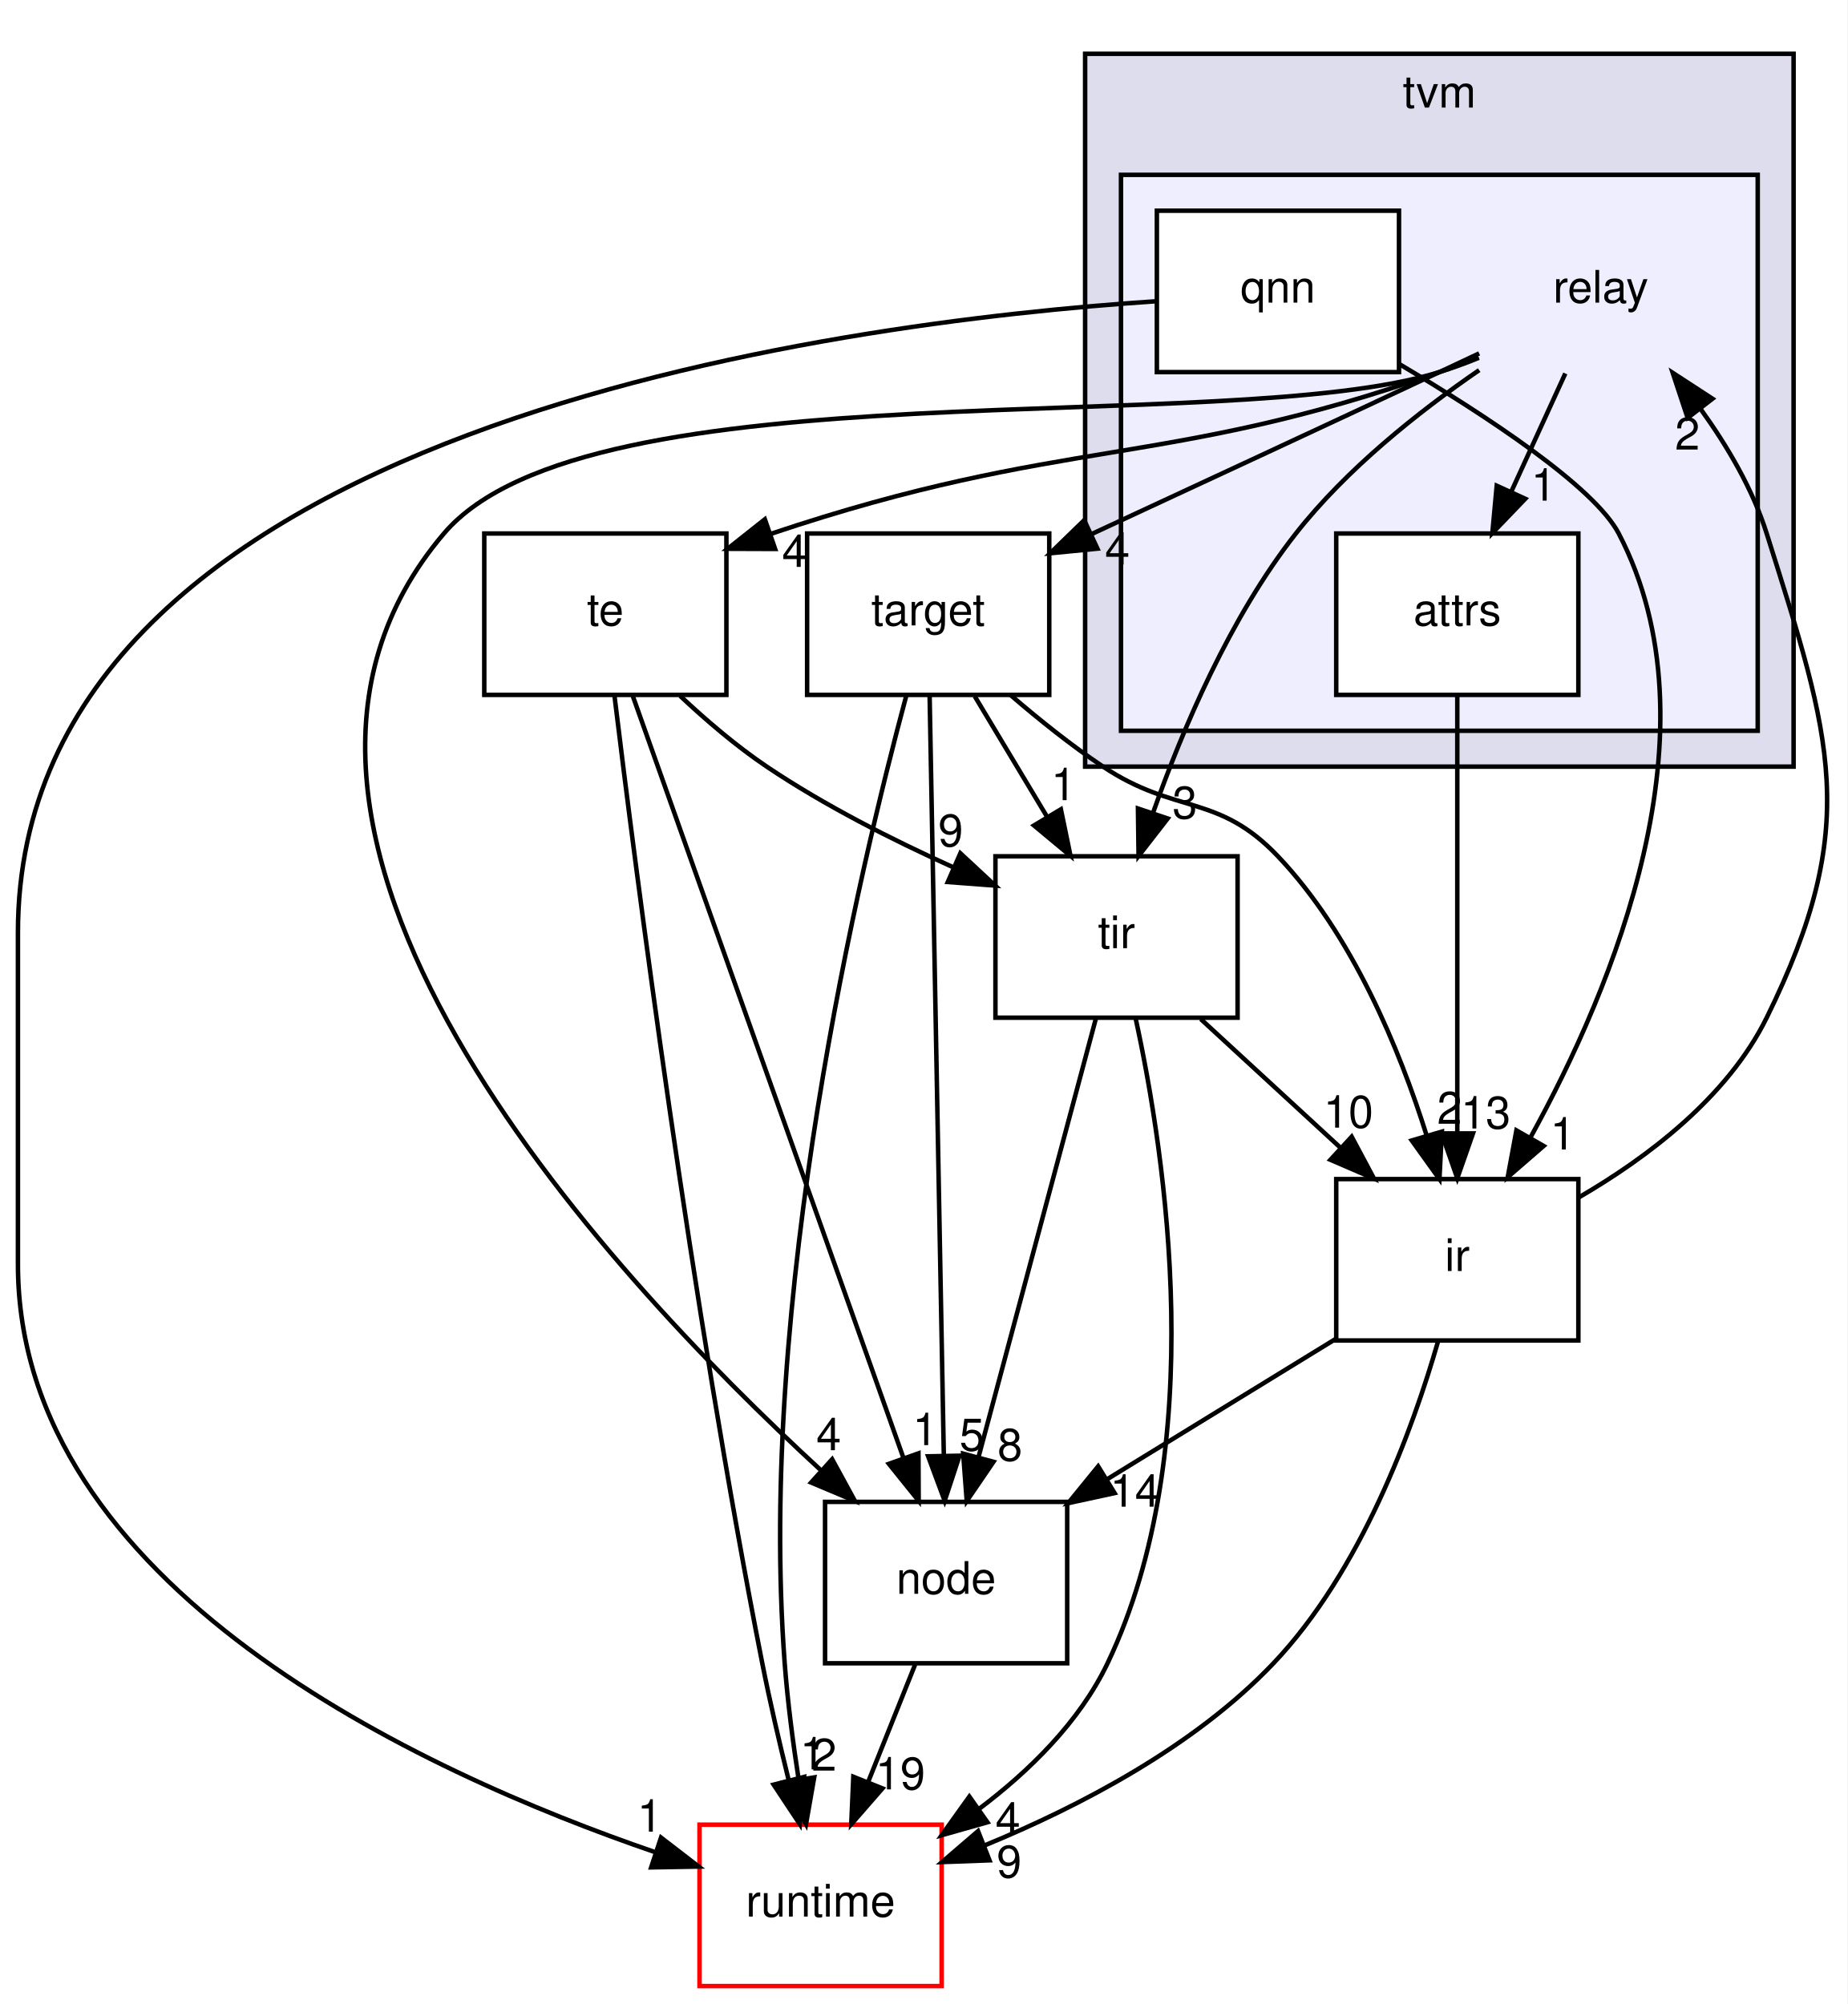
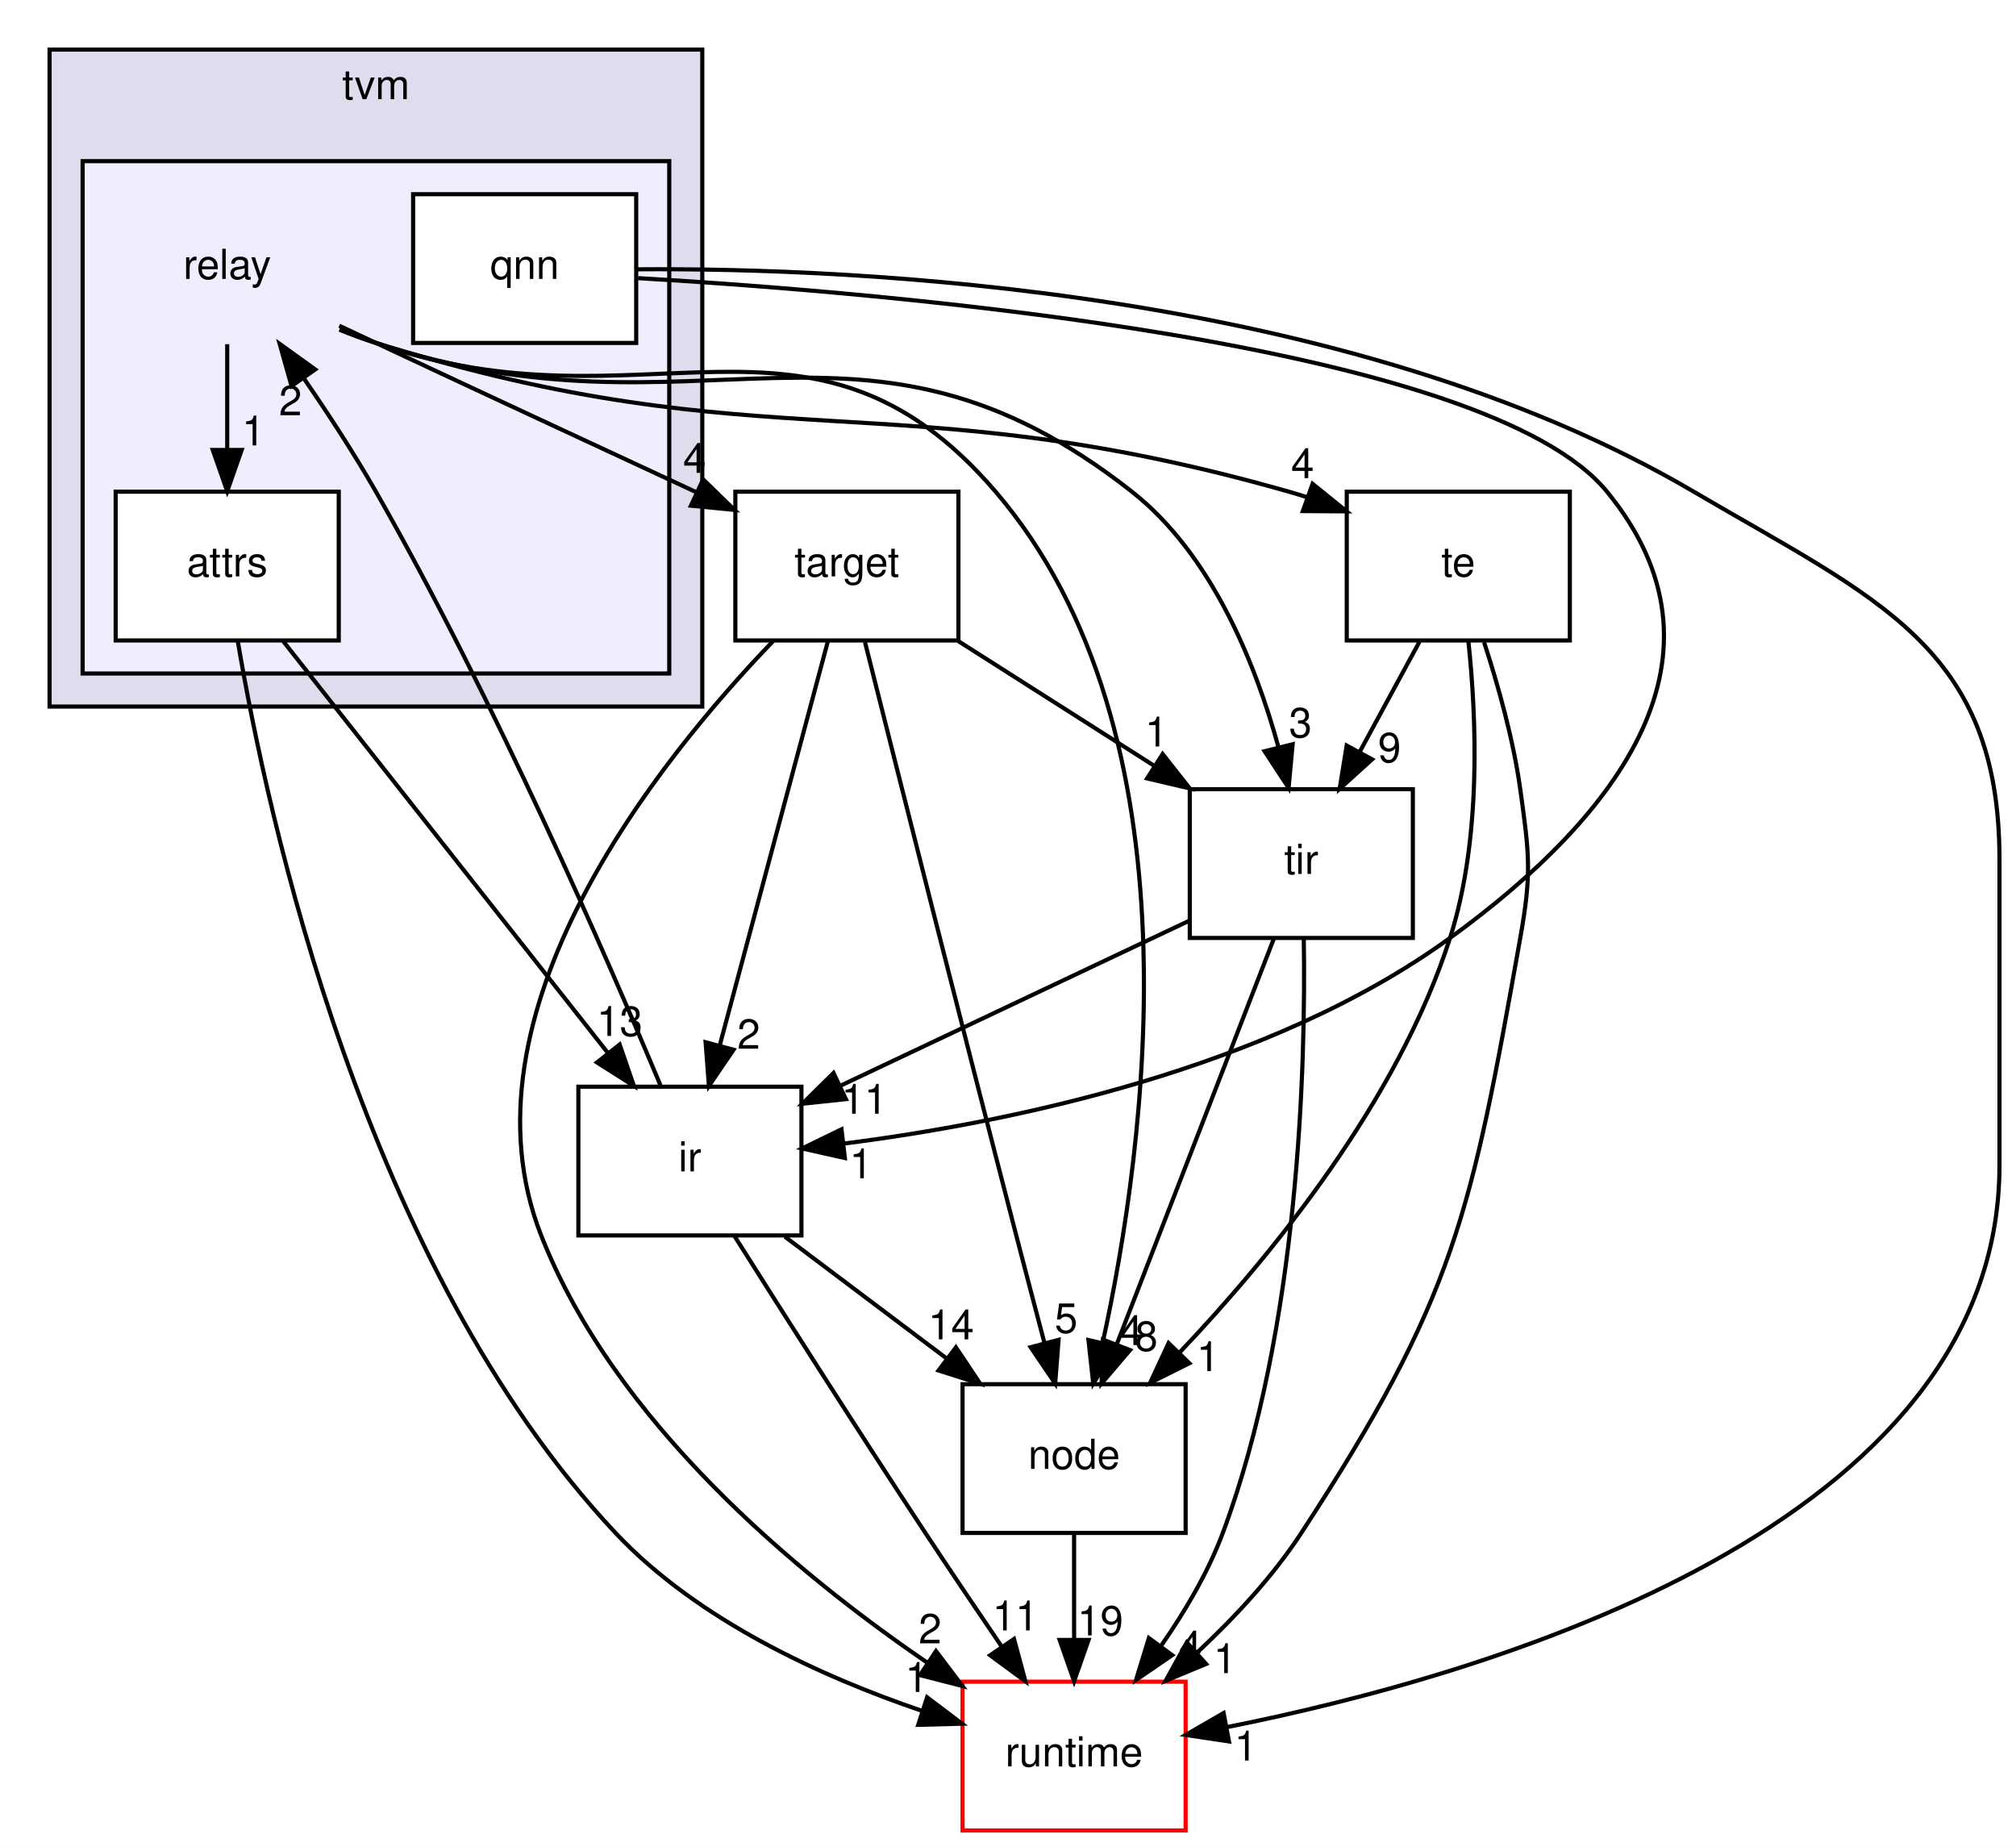
- <svg xmlns="http://www.w3.org/2000/svg" xmlns:xlink="http://www.w3.org/1999/xlink" width="412pt" height="447pt" viewBox="0.00 0.00 412.00 447.00">
+ <svg xmlns="http://www.w3.org/2000/svg" xmlns:xlink="http://www.w3.org/1999/xlink" width="488pt" height="447pt" viewBox="0.00 0.00 488.00 447.00">
  <g id="graph0" class="graph" transform="scale(1 1) rotate(0) translate(4 443)">
-     <polygon fill="white" stroke="none" points="-4,4 -4,-443 408,-443 408,4 -4,4" />
+     <polygon fill="white" stroke="none" points="-4,4 -4,-443 484,-443 484,4 -4,4" />
    <g id="clust1" class="cluster">
      <g id="a_clust1">
        <a xlink:href="dir_b4c7d8e826c599ba55146c099a14beb5.html" target="_top" xlink:title="tvm">
-           <polygon fill="#ddddee" stroke="black" points="238,-272 238,-431 396,-431 396,-272 238,-272" />
-           <text text-anchor="middle" x="317" y="-419" font-family="Helvetica,sans-Serif" font-size="10.00">tvm</text>
+           <polygon fill="#ddddee" stroke="black" points="8,-272 8,-431 166,-431 166,-272 8,-272" />
+           <text text-anchor="middle" x="87" y="-419" font-family="Helvetica,sans-Serif" font-size="10.00">tvm</text>
        </a>
      </g>
    </g>
    <g id="clust2" class="cluster">
      <g id="a_clust2">
        <a xlink:href="dir_63946bee875c6d52bce55e72a67a86ad.html" target="_top">
-           <polygon fill="#eeeeff" stroke="black" points="246,-280 246,-404 388,-404 388,-280 246,-280" />
+           <polygon fill="#eeeeff" stroke="black" points="16,-280 16,-404 158,-404 158,-280 16,-280" />
        </a>
      </g>
    </g>
    <g id="node1" class="node">
-       <text text-anchor="middle" x="353" y="-375.5" font-family="Helvetica,sans-Serif" font-size="10.00">relay</text>
+       <text text-anchor="middle" x="51" y="-375.5" font-family="Helvetica,sans-Serif" font-size="10.00">relay</text>
    </g>
    <g id="node2" class="node">
      <g id="a_node2">
        <a xlink:href="dir_519be2d4a83a987dbf989f1de527b870.html" target="_top" xlink:title="attrs">
-           <polygon fill="white" stroke="black" points="348,-324 294,-324 294,-288 348,-288 348,-324" />
-           <text text-anchor="middle" x="321" y="-303.5" font-family="Helvetica,sans-Serif" font-size="10.00">attrs</text>
+           <polygon fill="white" stroke="black" points="78,-324 24,-324 24,-288 78,-288 78,-324" />
+           <text text-anchor="middle" x="51" y="-303.5" font-family="Helvetica,sans-Serif" font-size="10.00">attrs</text>
        </a>
      </g>
    </g>
    <g id="edge1" class="edge">
-       <path fill="none" stroke="black" d="M345.09,-359.697C341.447,-351.728 337.046,-342.1 333.006,-333.264" />
-       <polygon fill="black" stroke="black" points="336.16,-331.744 328.819,-324.104 329.794,-334.654 336.16,-331.744" />
+       <path fill="none" stroke="black" d="M51,-359.697C51,-351.983 51,-342.712 51,-334.112" />
+       <polygon fill="black" stroke="black" points="54.5,-334.104 51,-324.104 47.5,-334.104 54.5,-334.104" />
      <g id="a_edge1-headlabel">
        <a xlink:href="dir_000004_000011.html" target="_top" xlink:title="1">
-           <text text-anchor="middle" x="340.237" y="-331.333" font-family="Helvetica,sans-Serif" font-size="10.00">1</text>
+           <text text-anchor="middle" x="57.339" y="-335.199" font-family="Helvetica,sans-Serif" font-size="10.00">1</text>
        </a>
      </g>
    </g>
    <g id="node4" class="node">
      <g id="a_node4">
        <a xlink:href="dir_f97d855a3173728370e632aa77170e34.html" target="_top" xlink:title="te">
-           <polygon fill="none" stroke="black" points="158,-324 104,-324 104,-288 158,-288 158,-324" />
-           <text text-anchor="middle" x="131" y="-303.5" font-family="Helvetica,sans-Serif" font-size="10.00">te</text>
+           <polygon fill="none" stroke="black" points="376,-324 322,-324 322,-288 376,-288 376,-324" />
+           <text text-anchor="middle" x="349" y="-303.5" font-family="Helvetica,sans-Serif" font-size="10.00">te</text>
        </a>
      </g>
    </g>
    <g id="edge2" class="edge">
-       <path fill="none" stroke="black" d="M325.727,-363.411C322.815,-362.174 319.869,-361.01 317,-360 255.233,-338.264 233.617,-345.968 167.854,-323.906" />
-       <polygon fill="black" stroke="black" points="168.868,-320.553 158.273,-320.589 166.578,-327.168 168.868,-320.553" />
+       <path fill="none" stroke="black" d="M78.2,-363.191C81.126,-361.997 84.096,-360.903 87,-360 182.033,-330.464 212.284,-351.241 308,-324 309.436,-323.591 310.889,-323.147 312.349,-322.675" />
+       <polygon fill="black" stroke="black" points="313.727,-325.9 321.966,-319.239 311.372,-319.308 313.727,-325.9" />
      <g id="a_edge2-headlabel">
        <a xlink:href="dir_000004_000021.html" target="_top" xlink:title="4">
-           <text text-anchor="middle" x="173.193" y="-316.546" font-family="Helvetica,sans-Serif" font-size="10.00">4</text>
+           <text text-anchor="middle" x="311.298" y="-327.283" font-family="Helvetica,sans-Serif" font-size="10.00">4</text>
        </a>
      </g>
    </g>
    <g id="node5" class="node">
      <g id="a_node5">
        <a xlink:href="dir_5da96592f3a7c442b838b075c58254c2.html" target="_top" xlink:title="target">
-           <polygon fill="none" stroke="black" points="230,-324 176,-324 176,-288 230,-288 230,-324" />
-           <text text-anchor="middle" x="203" y="-303.5" font-family="Helvetica,sans-Serif" font-size="10.00">target</text>
+           <polygon fill="none" stroke="black" points="228,-324 174,-324 174,-288 228,-288 228,-324" />
+           <text text-anchor="middle" x="201" y="-303.5" font-family="Helvetica,sans-Serif" font-size="10.00">target</text>
        </a>
      </g>
    </g>
    <g id="edge3" class="edge">
-       <path fill="none" stroke="black" d="M325.881,-364.173C322.886,-362.762 319.879,-361.349 317,-360 291.06,-347.845 261.753,-334.223 239.35,-323.832" />
-       <polygon fill="black" stroke="black" points="240.746,-320.621 230.201,-319.591 237.801,-326.972 240.746,-320.621" />
+       <path fill="none" stroke="black" d="M78.119,-364.173C81.114,-362.762 84.121,-361.349 87,-360 112.94,-347.845 142.247,-334.223 164.65,-323.832" />
+       <polygon fill="black" stroke="black" points="166.199,-326.972 173.799,-319.591 163.254,-320.621 166.199,-326.972" />
      <g id="a_edge3-headlabel">
        <a xlink:href="dir_000004_000020.html" target="_top" xlink:title="4">
-           <text text-anchor="middle" x="245.201" y="-317.057" font-family="Helvetica,sans-Serif" font-size="10.00">4</text>
+           <text text-anchor="middle" x="164.132" y="-328.56" font-family="Helvetica,sans-Serif" font-size="10.00">4</text>
        </a>
      </g>
    </g>
    <g id="node6" class="node">
      <g id="a_node6">
        <a xlink:href="dir_6cd4295f6ad5aa17e5b568d0e5b190e5.html" target="_top" xlink:title="node">
-           <polygon fill="none" stroke="black" points="234,-108 180,-108 180,-72 234,-72 234,-108" />
-           <text text-anchor="middle" x="207" y="-87.5" font-family="Helvetica,sans-Serif" font-size="10.00">node</text>
+           <polygon fill="none" stroke="black" points="283,-108 229,-108 229,-72 283,-72 283,-108" />
+           <text text-anchor="middle" x="256" y="-87.5" font-family="Helvetica,sans-Serif" font-size="10.00">node</text>
        </a>
      </g>
    </g>
    <g id="edge4" class="edge">
-       <path fill="none" stroke="black" d="M325.8,-363.189C322.874,-361.995 319.904,-360.902 317,-360 269.269,-345.184 127.388,-362.063 95,-324 39.092,-258.296 130.283,-159.901 179.195,-114.948" />
-       <polygon fill="black" stroke="black" points="181.582,-117.508 186.653,-108.206 176.888,-112.316 181.582,-117.508" />
+       <path fill="none" stroke="black" d="M78.273,-363.411C81.185,-362.174 84.131,-361.01 87,-360 151.672,-337.242 192.398,-376.069 237,-324 287.075,-265.542 273.383,-165.818 262.923,-118.057" />
+       <polygon fill="black" stroke="black" points="266.295,-117.107 260.634,-108.152 259.475,-118.683 266.295,-117.107" />
      <g id="a_edge4-headlabel">
        <a xlink:href="dir_000004_000013.html" target="_top" xlink:title="4">
-           <text text-anchor="middle" x="180.82" y="-119.525" font-family="Helvetica,sans-Serif" font-size="10.00">4</text>
+           <text text-anchor="middle" x="269.871" y="-117.47" font-family="Helvetica,sans-Serif" font-size="10.00">4</text>
        </a>
      </g>
    </g>
    <g id="node9" class="node">
      <g id="a_node9">
        <a xlink:href="dir_72c2f11201cd7636dc7624de0754daa5.html" target="_top" xlink:title="tir">
-           <polygon fill="none" stroke="black" points="272,-252 218,-252 218,-216 272,-216 272,-252" />
-           <text text-anchor="middle" x="245" y="-231.5" font-family="Helvetica,sans-Serif" font-size="10.00">tir</text>
+           <polygon fill="none" stroke="black" points="338,-252 284,-252 284,-216 338,-216 338,-252" />
+           <text text-anchor="middle" x="311" y="-231.5" font-family="Helvetica,sans-Serif" font-size="10.00">tir</text>
        </a>
      </g>
    </g>
    <g id="edge5" class="edge">
-       <path fill="none" stroke="black" d="M325.88,-360.444C312.248,-351.074 296.276,-338.363 285,-324 270.349,-305.337 259.756,-280.455 253.166,-261.745" />
-       <polygon fill="black" stroke="black" points="256.417,-260.431 249.917,-252.064 249.781,-262.658 256.417,-260.431" />
+       <path fill="none" stroke="black" d="M78.231,-363.289C81.152,-362.076 84.111,-360.95 87,-360 165.744,-334.105 204.856,-375.258 270,-324 289.355,-308.771 299.93,-282.305 305.467,-262.181" />
+       <polygon fill="black" stroke="black" points="308.9,-262.879 307.923,-252.329 302.108,-261.186 308.9,-262.879" />
      <g id="a_edge5-headlabel">
        <a xlink:href="dir_000004_000008.html" target="_top" xlink:title="3">
-           <text text-anchor="middle" x="260.253" y="-260.435" font-family="Helvetica,sans-Serif" font-size="10.00">3</text>
+           <text text-anchor="middle" x="310.786" y="-264.553" font-family="Helvetica,sans-Serif" font-size="10.00">3</text>
+         </a>
+       </g>
+     </g>
+     <g id="node7" class="node">
+       <g id="a_node7">
+         <a xlink:href="dir_404558507ed35459f0d7a6d81d8c508d.html" target="_top" xlink:title="runtime">
+           <polygon fill="white" stroke="red" points="283,-36 229,-36 229,-0 283,-0 283,-36" />
+           <text text-anchor="middle" x="256" y="-15.5" font-family="Helvetica,sans-Serif" font-size="10.00">runtime</text>
+         </a>
+       </g>
+     </g>
+     <g id="edge6" class="edge">
+       <path fill="none" stroke="black" d="M53.569,-287.782C60.668,-245.763 84.209,-136.682 145,-72 164.963,-50.759 195.195,-37.102 219.07,-28.979" />
+       <polygon fill="black" stroke="black" points="220.415,-32.223 228.864,-25.831 218.273,-25.559 220.415,-32.223" />
+       <g id="a_edge6-headlabel">
+         <a xlink:href="dir_000011_000009.html" target="_top" xlink:title="1">
+           <text text-anchor="middle" x="217.862" y="-33.526" font-family="Helvetica,sans-Serif" font-size="10.00">1</text>
        </a>
      </g>
    </g>
    <g id="node8" class="node">
      <g id="a_node8">
        <a xlink:href="dir_dc867ff9a37cad1764f1670dc7eba6c1.html" target="_top" xlink:title="ir">
-           <polygon fill="none" stroke="black" points="348,-180 294,-180 294,-144 348,-144 348,-180" />
-           <text text-anchor="middle" x="321" y="-159.5" font-family="Helvetica,sans-Serif" font-size="10.00">ir</text>
-         </a>
-       </g>
-     </g>
-     <g id="edge6" class="edge">
-       <path fill="none" stroke="black" d="M321,-287.871C321,-263.67 321,-219.211 321,-190.393" />
-       <polygon fill="black" stroke="black" points="324.5,-190.189 321,-180.189 317.5,-190.189 324.5,-190.189" />
-       <g id="a_edge6-headlabel">
+           <polygon fill="none" stroke="black" points="190,-180 136,-180 136,-144 190,-144 190,-180" />
+           <text text-anchor="middle" x="163" y="-159.5" font-family="Helvetica,sans-Serif" font-size="10.00">ir</text>
+         </a>
+       </g>
+     </g>
+     <g id="edge7" class="edge">
+       <path fill="none" stroke="black" d="M64.51,-287.871C84.103,-263.031 120.53,-216.846 143.17,-188.142" />
+       <polygon fill="black" stroke="black" points="145.997,-190.208 149.442,-180.189 140.501,-185.873 145.997,-190.208" />
+       <g id="a_edge7-headlabel">
        <a xlink:href="dir_000011_000006.html" target="_top" xlink:title="13">
-           <text text-anchor="middle" x="327.339" y="-191.284" font-family="Helvetica,sans-Serif" font-size="10.00">13</text>
+           <text text-anchor="middle" x="146.001" y="-192.289" font-family="Helvetica,sans-Serif" font-size="10.00">13</text>
        </a>
      </g>
    </g>
    <g id="node3" class="node">
      <g id="a_node3">
        <a xlink:href="dir_d523279167051dc3aad9a40981221f4d.html" target="_top" xlink:title="qnn">
-           <polygon fill="white" stroke="black" points="308,-396 254,-396 254,-360 308,-360 308,-396" />
-           <text text-anchor="middle" x="281" y="-375.5" font-family="Helvetica,sans-Serif" font-size="10.00">qnn</text>
-         </a>
-       </g>
-     </g>
-     <g id="node7" class="node">
-       <g id="a_node7">
-         <a xlink:href="dir_404558507ed35459f0d7a6d81d8c508d.html" target="_top" xlink:title="runtime">
-           <polygon fill="white" stroke="red" points="206,-36 152,-36 152,-0 206,-0 206,-36" />
-           <text text-anchor="middle" x="179" y="-15.5" font-family="Helvetica,sans-Serif" font-size="10.00">runtime</text>
+           <polygon fill="white" stroke="black" points="150,-396 96,-396 96,-360 150,-360 150,-396" />
+           <text text-anchor="middle" x="123" y="-375.5" font-family="Helvetica,sans-Serif" font-size="10.00">qnn</text>
+         </a>
+       </g>
+     </g>
+     <g id="edge22" class="edge">
+       <path fill="none" stroke="black" d="M150.045,-377.823C202.979,-378.229 322.387,-373.119 406,-324 450.355,-297.943 480,-286.442 480,-235 480,-235 480,-235 480,-161 480,-73.549 356.706,-37.699 293.063,-25.018" />
+       <polygon fill="black" stroke="black" points="293.497,-21.538 283.02,-23.111 292.191,-28.416 293.497,-21.538" />
+       <g id="a_edge22-headlabel">
+         <a xlink:href="dir_000007_000009.html" target="_top" xlink:title="1">
+           <text text-anchor="middle" x="297.558" y="-16.92" font-family="Helvetica,sans-Serif" font-size="10.00">1</text>
+         </a>
+       </g>
+     </g>
+     <g id="edge23" class="edge">
+       <path fill="none" stroke="black" d="M150.45,-375.685C211.516,-372.125 355.544,-360.011 385,-324 417.217,-284.613 388.19,-245.876 347,-216 302.906,-184.017 239.876,-171.263 200.215,-166.226" />
+       <polygon fill="black" stroke="black" points="200.512,-162.737 190.173,-165.052 199.699,-169.689 200.512,-162.737" />
+       <g id="a_edge23-headlabel">
+         <a xlink:href="dir_000007_000006.html" target="_top" xlink:title="1">
+           <text text-anchor="middle" x="204.412" y="-157.834" font-family="Helvetica,sans-Serif" font-size="10.00">1</text>
+         </a>
+       </g>
+     </g>
+     <g id="edge8" class="edge">
+       <path fill="none" stroke="black" d="M351.443,-287.796C353.395,-269.513 354.685,-239.991 347,-216 334.345,-176.497 303.81,-139.137 281.592,-115.728" />
+       <polygon fill="black" stroke="black" points="283.893,-113.073 274.414,-108.341 278.873,-117.952 283.893,-113.073" />
+       <g id="a_edge8-headlabel">
+         <a xlink:href="dir_000021_000013.html" target="_top" xlink:title="1">
+           <text text-anchor="middle" x="288.434" y="-111.173" font-family="Helvetica,sans-Serif" font-size="10.00">1</text>
+         </a>
+       </g>
+     </g>
+     <g id="edge9" class="edge">
+       <path fill="none" stroke="black" d="M355.238,-287.593C358.567,-277.374 362.317,-264.124 364,-252 366.199,-236.152 366.807,-231.752 364,-216 352.037,-148.86 348.276,-129.108 311,-72 304.092,-61.416 294.703,-51.367 285.64,-42.921" />
+       <polygon fill="black" stroke="black" points="287.948,-40.29 278.164,-36.227 283.279,-45.505 287.948,-40.29" />
+       <g id="a_edge9-headlabel">
+         <a xlink:href="dir_000021_000009.html" target="_top" xlink:title="1">
+           <text text-anchor="middle" x="292.52" y="-38.073" font-family="Helvetica,sans-Serif" font-size="10.00">1</text>
+         </a>
+       </g>
+     </g>
+     <g id="edge10" class="edge">
+       <path fill="none" stroke="black" d="M339.607,-287.697C335.235,-279.644 329.943,-269.894 325.105,-260.982" />
+       <polygon fill="black" stroke="black" points="328.132,-259.223 320.285,-252.104 321.98,-262.563 328.132,-259.223" />
+       <g id="a_edge10-headlabel">
+         <a xlink:href="dir_000021_000008.html" target="_top" xlink:title="9">
+           <text text-anchor="middle" x="332.342" y="-258.528" font-family="Helvetica,sans-Serif" font-size="10.00">9</text>
+         </a>
+       </g>
+     </g>
+     <g id="edge11" class="edge">
+       <path fill="none" stroke="black" d="M205.378,-287.595C212.822,-258.051 228.457,-196.209 242,-144 244.184,-135.58 246.594,-126.415 248.789,-118.112" />
+       <polygon fill="black" stroke="black" points="252.243,-118.739 251.422,-108.176 245.477,-116.946 252.243,-118.739" />
+       <g id="a_edge11-headlabel">
+         <a xlink:href="dir_000020_000013.html" target="_top" xlink:title="5">
+           <text text-anchor="middle" x="254.067" y="-120.44" font-family="Helvetica,sans-Serif" font-size="10.00">5</text>
+         </a>
+       </g>
+     </g>
+     <g id="edge12" class="edge">
+       <path fill="none" stroke="black" d="M183.181,-287.884C155.135,-258.765 105.945,-197.534 127,-144 144.789,-98.771 188.728,-62.284 220.385,-40.658" />
+       <polygon fill="black" stroke="black" points="222.568,-43.41 228.956,-34.958 218.691,-37.581 222.568,-43.41" />
+       <g id="a_edge12-headlabel">
+         <a xlink:href="dir_000020_000009.html" target="_top" xlink:title="2">
+           <text text-anchor="middle" x="221.147" y="-45.265" font-family="Helvetica,sans-Serif" font-size="10.00">2</text>
+         </a>
+       </g>
+     </g>
+     <g id="edge13" class="edge">
+       <path fill="none" stroke="black" d="M196.416,-287.871C189.911,-263.564 177.937,-218.819 170.229,-190.013" />
+       <polygon fill="black" stroke="black" points="173.566,-188.945 167.6,-180.189 166.804,-190.754 173.566,-188.945" />
+       <g id="a_edge13-headlabel">
+         <a xlink:href="dir_000020_000006.html" target="_top" xlink:title="2">
+           <text text-anchor="middle" x="177.238" y="-189.183" font-family="Helvetica,sans-Serif" font-size="10.00">2</text>
+         </a>
+       </g>
+     </g>
+     <g id="edge14" class="edge">
+       <path fill="none" stroke="black" d="M227.909,-287.876C242.158,-278.808 259.846,-267.552 275.236,-257.759" />
+       <polygon fill="black" stroke="black" points="277.43,-260.511 283.988,-252.19 273.672,-254.606 277.43,-260.511" />
+       <g id="a_edge14-headlabel">
+         <a xlink:href="dir_000020_000008.html" target="_top" xlink:title="1">
+           <text text-anchor="middle" x="275.922" y="-262.337" font-family="Helvetica,sans-Serif" font-size="10.00">1</text>
+         </a>
+       </g>
+     </g>
+     <g id="edge15" class="edge">
+       <path fill="none" stroke="black" d="M256,-71.697C256,-63.983 256,-54.712 256,-46.112" />
+       <polygon fill="black" stroke="black" points="259.5,-46.104 256,-36.104 252.5,-46.104 259.5,-46.104" />
+       <g id="a_edge15-headlabel">
+         <a xlink:href="dir_000013_000009.html" target="_top" xlink:title="19">
+           <text text-anchor="middle" x="262.339" y="-47.199" font-family="Helvetica,sans-Serif" font-size="10.00">19</text>
+         </a>
+       </g>
+     </g>
+     <g id="edge16" class="edge">
+       <path fill="none" stroke="black" d="M155.862,-180.363C143.297,-210.365 115.819,-273.541 87,-324 81.759,-333.176 75.451,-342.84 69.588,-351.367" />
+       <polygon fill="black" stroke="black" points="66.572,-349.573 63.704,-359.773 72.306,-353.588 66.572,-349.573" />
+       <g id="a_edge16-headlabel">
+         <a xlink:href="dir_000006_000004.html" target="_top" xlink:title="2">
+           <text text-anchor="middle" x="66.307" y="-342.5" font-family="Helvetica,sans-Serif" font-size="10.00">2</text>
+         </a>
+       </g>
+     </g>
+     <g id="edge17" class="edge">
+       <path fill="none" stroke="black" d="M185.989,-143.697C197.814,-134.796 212.392,-123.823 225.179,-114.199" />
+       <polygon fill="black" stroke="black" points="227.391,-116.915 233.276,-108.104 223.181,-111.322 227.391,-116.915" />
+       <g id="a_edge17-headlabel">
+         <a xlink:href="dir_000006_000013.html" target="_top" xlink:title="14">
+           <text text-anchor="middle" x="226.226" y="-118.845" font-family="Helvetica,sans-Serif" font-size="10.00">14</text>
+         </a>
+       </g>
+     </g>
+     <g id="edge18" class="edge">
+       <path fill="none" stroke="black" d="M173.791,-143.85C185.154,-125.862 203.632,-96.812 220,-72 225.972,-62.947 232.617,-53.102 238.556,-44.382" />
+       <polygon fill="black" stroke="black" points="241.458,-46.338 244.209,-36.107 235.678,-42.39 241.458,-46.338" />
+       <g id="a_edge18-headlabel">
+         <a xlink:href="dir_000006_000009.html" target="_top" xlink:title="11">
+           <text text-anchor="middle" x="241.775" y="-48.408" font-family="Helvetica,sans-Serif" font-size="10.00">11</text>
+         </a>
+       </g>
+     </g>
+     <g id="edge19" class="edge">
+       <path fill="none" stroke="black" d="M304.366,-215.871C294.909,-191.457 277.468,-146.426 266.316,-117.635" />
+       <polygon fill="black" stroke="black" points="269.533,-116.25 262.658,-108.189 263.006,-118.778 269.533,-116.25" />
+       <g id="a_edge19-headlabel">
+         <a xlink:href="dir_000008_000013.html" target="_top" xlink:title="8">
+           <text text-anchor="middle" x="273.479" y="-116.077" font-family="Helvetica,sans-Serif" font-size="10.00">8</text>
+         </a>
+       </g>
+     </g>
+     <g id="edge20" class="edge">
+       <path fill="none" stroke="black" d="M311.598,-215.93C312.088,-185.842 310.593,-121.84 292,-72 288.422,-62.409 282.764,-52.864 276.984,-44.572" />
+       <polygon fill="black" stroke="black" points="279.743,-42.416 270.998,-36.434 274.104,-46.564 279.743,-42.416" />
+       <g id="a_edge20-headlabel">
+         <a xlink:href="dir_000008_000009.html" target="_top" xlink:title="4">
+           <text text-anchor="middle" x="284.16" y="-41.129" font-family="Helvetica,sans-Serif" font-size="10.00">4</text>
        </a>
      </g>
    </g>
    <g id="edge21" class="edge">
-       <path fill="none" stroke="black" d="M253.801,-375.803C183.281,-371.101 0,-348.009 0,-235 0,-235 0,-235 0,-161 0,-89.077 89.792,-47.803 142.184,-29.841" />
-       <polygon fill="black" stroke="black" points="143.418,-33.12 151.814,-26.657 141.221,-26.474 143.418,-33.12" />
+       <path fill="none" stroke="black" d="M283.855,-220.161C260.146,-208.947 225.536,-192.578 199.424,-180.227" />
+       <polygon fill="black" stroke="black" points="200.76,-176.988 190.224,-175.876 197.767,-183.316 200.76,-176.988" />
      <g id="a_edge21-headlabel">
-         <a xlink:href="dir_000007_000009.html" target="_top" xlink:title="1">
-           <text text-anchor="middle" x="140.897" y="-34.444" font-family="Helvetica,sans-Serif" font-size="10.00">1</text>
-         </a>
-       </g>
-     </g>
-     <g id="edge22" class="edge">
-       <path fill="none" stroke="black" d="M308.028,-361.819C327.612,-350.185 351.568,-334.411 357,-324 379.792,-280.319 355.699,-222.647 337.439,-189.509" />
-       <polygon fill="black" stroke="black" points="340.259,-187.389 332.253,-180.449 334.184,-190.867 340.259,-187.389" />
-       <g id="a_edge22-headlabel">
-         <a xlink:href="dir_000007_000006.html" target="_top" xlink:title="1">
-           <text text-anchor="middle" x="344.508" y="-186.598" font-family="Helvetica,sans-Serif" font-size="10.00">1</text>
-         </a>
-       </g>
-     </g>
-     <g id="edge7" class="edge">
-       <path fill="none" stroke="black" d="M137.091,-287.849C150.293,-250.675 181.629,-162.439 197.475,-117.82" />
-       <polygon fill="black" stroke="black" points="200.832,-118.827 200.88,-108.232 194.235,-116.484 200.832,-118.827" />
-       <g id="a_edge7-headlabel">
-         <a xlink:href="dir_000021_000013.html" target="_top" xlink:title="1">
-           <text text-anchor="middle" x="202.304" y="-120.665" font-family="Helvetica,sans-Serif" font-size="10.00">1</text>
-         </a>
-       </g>
-     </g>
-     <g id="edge8" class="edge">
-       <path fill="none" stroke="black" d="M133.018,-287.952C137.709,-249.327 150.163,-152.263 166,-72 167.676,-63.504 169.813,-54.318 171.868,-46.018" />
-       <polygon fill="black" stroke="black" points="175.318,-46.651 174.385,-36.097 168.533,-44.929 175.318,-46.651" />
-       <g id="a_edge8-headlabel">
-         <a xlink:href="dir_000021_000009.html" target="_top" xlink:title="1">
-           <text text-anchor="middle" x="177.186" y="-48.334" font-family="Helvetica,sans-Serif" font-size="10.00">1</text>
-         </a>
-       </g>
-     </g>
-     <g id="edge9" class="edge">
-       <path fill="none" stroke="black" d="M147.697,-287.767C153.497,-282.322 160.248,-276.545 167,-272 179.807,-263.38 194.935,-255.707 208.443,-249.614" />
-       <polygon fill="black" stroke="black" points="210.174,-252.677 217.936,-245.466 207.372,-246.263 210.174,-252.677" />
-       <g id="a_edge9-headlabel">
-         <a xlink:href="dir_000021_000008.html" target="_top" xlink:title="9">
-           <text text-anchor="middle" x="208.017" y="-254.218" font-family="Helvetica,sans-Serif" font-size="10.00">9</text>
-         </a>
-       </g>
-     </g>
-     <g id="edge10" class="edge">
-       <path fill="none" stroke="black" d="M203.321,-287.849C204.012,-250.832 205.651,-163.181 206.488,-118.386" />
-       <polygon fill="black" stroke="black" points="209.99,-118.296 206.678,-108.232 202.992,-118.165 209.99,-118.296" />
-       <g id="a_edge10-headlabel">
-         <a xlink:href="dir_000020_000013.html" target="_top" xlink:title="5">
-           <text text-anchor="middle" x="212.762" y="-119.443" font-family="Helvetica,sans-Serif" font-size="10.00">5</text>
-         </a>
-       </g>
-     </g>
-     <g id="edge11" class="edge">
-       <path fill="none" stroke="black" d="M198.121,-287.832C187.743,-249.357 164.904,-153.23 171,-72 171.637,-63.518 172.838,-54.336 174.121,-46.036" />
-       <polygon fill="black" stroke="black" points="177.584,-46.547 175.752,-36.112 170.676,-45.412 177.584,-46.547" />
-       <g id="a_edge11-headlabel">
-         <a xlink:href="dir_000020_000009.html" target="_top" xlink:title="2">
-           <text text-anchor="middle" x="179.802" y="-48.055" font-family="Helvetica,sans-Serif" font-size="10.00">2</text>
-         </a>
-       </g>
-     </g>
-     <g id="edge12" class="edge">
-       <path fill="none" stroke="black" d="M221.358,-287.977C227.66,-282.545 234.916,-276.723 242,-272 258.207,-261.194 267.585,-266.124 281,-252 297.614,-234.509 308.121,-208.937 314.176,-189.687" />
-       <polygon fill="black" stroke="black" points="317.559,-190.586 317.018,-180.005 310.843,-188.614 317.559,-190.586" />
-       <g id="a_edge12-headlabel">
-         <a xlink:href="dir_000020_000006.html" target="_top" xlink:title="2">
-           <text text-anchor="middle" x="319.271" y="-192.334" font-family="Helvetica,sans-Serif" font-size="10.00">2</text>
-         </a>
-       </g>
-     </g>
-     <g id="edge13" class="edge">
-       <path fill="none" stroke="black" d="M213.382,-287.697C218.265,-279.559 224.187,-269.689 229.579,-260.701" />
-       <polygon fill="black" stroke="black" points="232.594,-262.48 234.737,-252.104 226.591,-258.879 232.594,-262.48" />
-       <g id="a_edge13-headlabel">
-         <a xlink:href="dir_000020_000008.html" target="_top" xlink:title="1">
-           <text text-anchor="middle" x="233.179" y="-264.523" font-family="Helvetica,sans-Serif" font-size="10.00">1</text>
-         </a>
-       </g>
-     </g>
-     <g id="edge14" class="edge">
-       <path fill="none" stroke="black" d="M200.079,-71.697C196.925,-63.813 193.122,-54.304 189.619,-45.546" />
-       <polygon fill="black" stroke="black" points="192.805,-44.089 185.842,-36.104 186.306,-46.689 192.805,-44.089" />
-       <g id="a_edge14-headlabel">
-         <a xlink:href="dir_000013_000009.html" target="_top" xlink:title="19">
-           <text text-anchor="middle" x="196.777" y="-43.872" font-family="Helvetica,sans-Serif" font-size="10.00">19</text>
-         </a>
-       </g>
-     </g>
-     <g id="edge15" class="edge">
-       <path fill="none" stroke="black" d="M348.031,-175.873C363.389,-184.788 381.253,-198.251 390,-216 411.219,-259.055 404.402,-278.211 390,-324 386.901,-333.852 381.249,-343.47 375.279,-351.749" />
-       <polygon fill="black" stroke="black" points="372.371,-349.789 369.037,-359.846 377.914,-354.063 372.371,-349.789" />
-       <g id="a_edge15-headlabel">
-         <a xlink:href="dir_000006_000004.html" target="_top" xlink:title="2">
-           <text text-anchor="middle" x="372.317" y="-342.709" font-family="Helvetica,sans-Serif" font-size="10.00">2</text>
-         </a>
-       </g>
-     </g>
-     <g id="edge16" class="edge">
-       <path fill="none" stroke="black" d="M293.984,-144.411C278.762,-135.064 259.551,-123.268 243.058,-113.141" />
-       <polygon fill="black" stroke="black" points="244.571,-109.963 234.218,-107.713 240.908,-115.928 244.571,-109.963" />
-       <g id="a_edge16-headlabel">
-         <a xlink:href="dir_000006_000013.html" target="_top" xlink:title="14">
-           <text text-anchor="middle" x="249.12" y="-106.924" font-family="Helvetica,sans-Serif" font-size="10.00">14</text>
-         </a>
-       </g>
-     </g>
-     <g id="edge17" class="edge">
-       <path fill="none" stroke="black" d="M316.673,-143.678C311.051,-124.198 299.565,-92.6 280,-72 262.341,-53.407 236.705,-40.063 215.68,-31.415" />
-       <polygon fill="black" stroke="black" points="216.675,-28.046 206.088,-27.657 214.122,-34.564 216.675,-28.046" />
-       <g id="a_edge17-headlabel">
-         <a xlink:href="dir_000006_000009.html" target="_top" xlink:title="9">
-           <text text-anchor="middle" x="221.058" y="-24.213" font-family="Helvetica,sans-Serif" font-size="10.00">9</text>
-         </a>
-       </g>
-     </g>
-     <g id="edge18" class="edge">
-       <path fill="none" stroke="black" d="M240.416,-215.871C233.911,-191.564 221.937,-146.819 214.229,-118.013" />
-       <polygon fill="black" stroke="black" points="217.566,-116.945 211.6,-108.189 210.804,-118.754 217.566,-116.945" />
-       <g id="a_edge18-headlabel">
-         <a xlink:href="dir_000008_000013.html" target="_top" xlink:title="8">
-           <text text-anchor="middle" x="221.238" y="-117.183" font-family="Helvetica,sans-Serif" font-size="10.00">8</text>
-         </a>
-       </g>
-     </g>
-     <g id="edge19" class="edge">
-       <path fill="none" stroke="black" d="M249.236,-215.97C255.909,-185.395 265.9,-119.921 243,-72 236.743,-58.907 225.523,-47.921 214.205,-39.407" />
-       <polygon fill="black" stroke="black" points="216.21,-36.538 206.017,-33.65 212.184,-42.264 216.21,-36.538" />
-       <g id="a_edge19-headlabel">
-         <a xlink:href="dir_000008_000009.html" target="_top" xlink:title="4">
-           <text text-anchor="middle" x="220.784" y="-33.783" font-family="Helvetica,sans-Serif" font-size="10.00">4</text>
-         </a>
-       </g>
-     </g>
-     <g id="edge20" class="edge">
-       <path fill="none" stroke="black" d="M263.787,-215.697C273.174,-207.05 284.684,-196.449 294.913,-187.027" />
-       <polygon fill="black" stroke="black" points="297.445,-189.454 302.43,-180.104 292.703,-184.305 297.445,-189.454" />
-       <g id="a_edge20-headlabel">
-         <a xlink:href="dir_000008_000006.html" target="_top" xlink:title="10">
-           <text text-anchor="middle" x="296.725" y="-191.477" font-family="Helvetica,sans-Serif" font-size="10.00">10</text>
+         <a xlink:href="dir_000008_000006.html" target="_top" xlink:title="11">
+           <text text-anchor="middle" x="205.223" y="-173.458" font-family="Helvetica,sans-Serif" font-size="10.00">11</text>
        </a>
      </g>
    </g>
  </g>
</svg>
